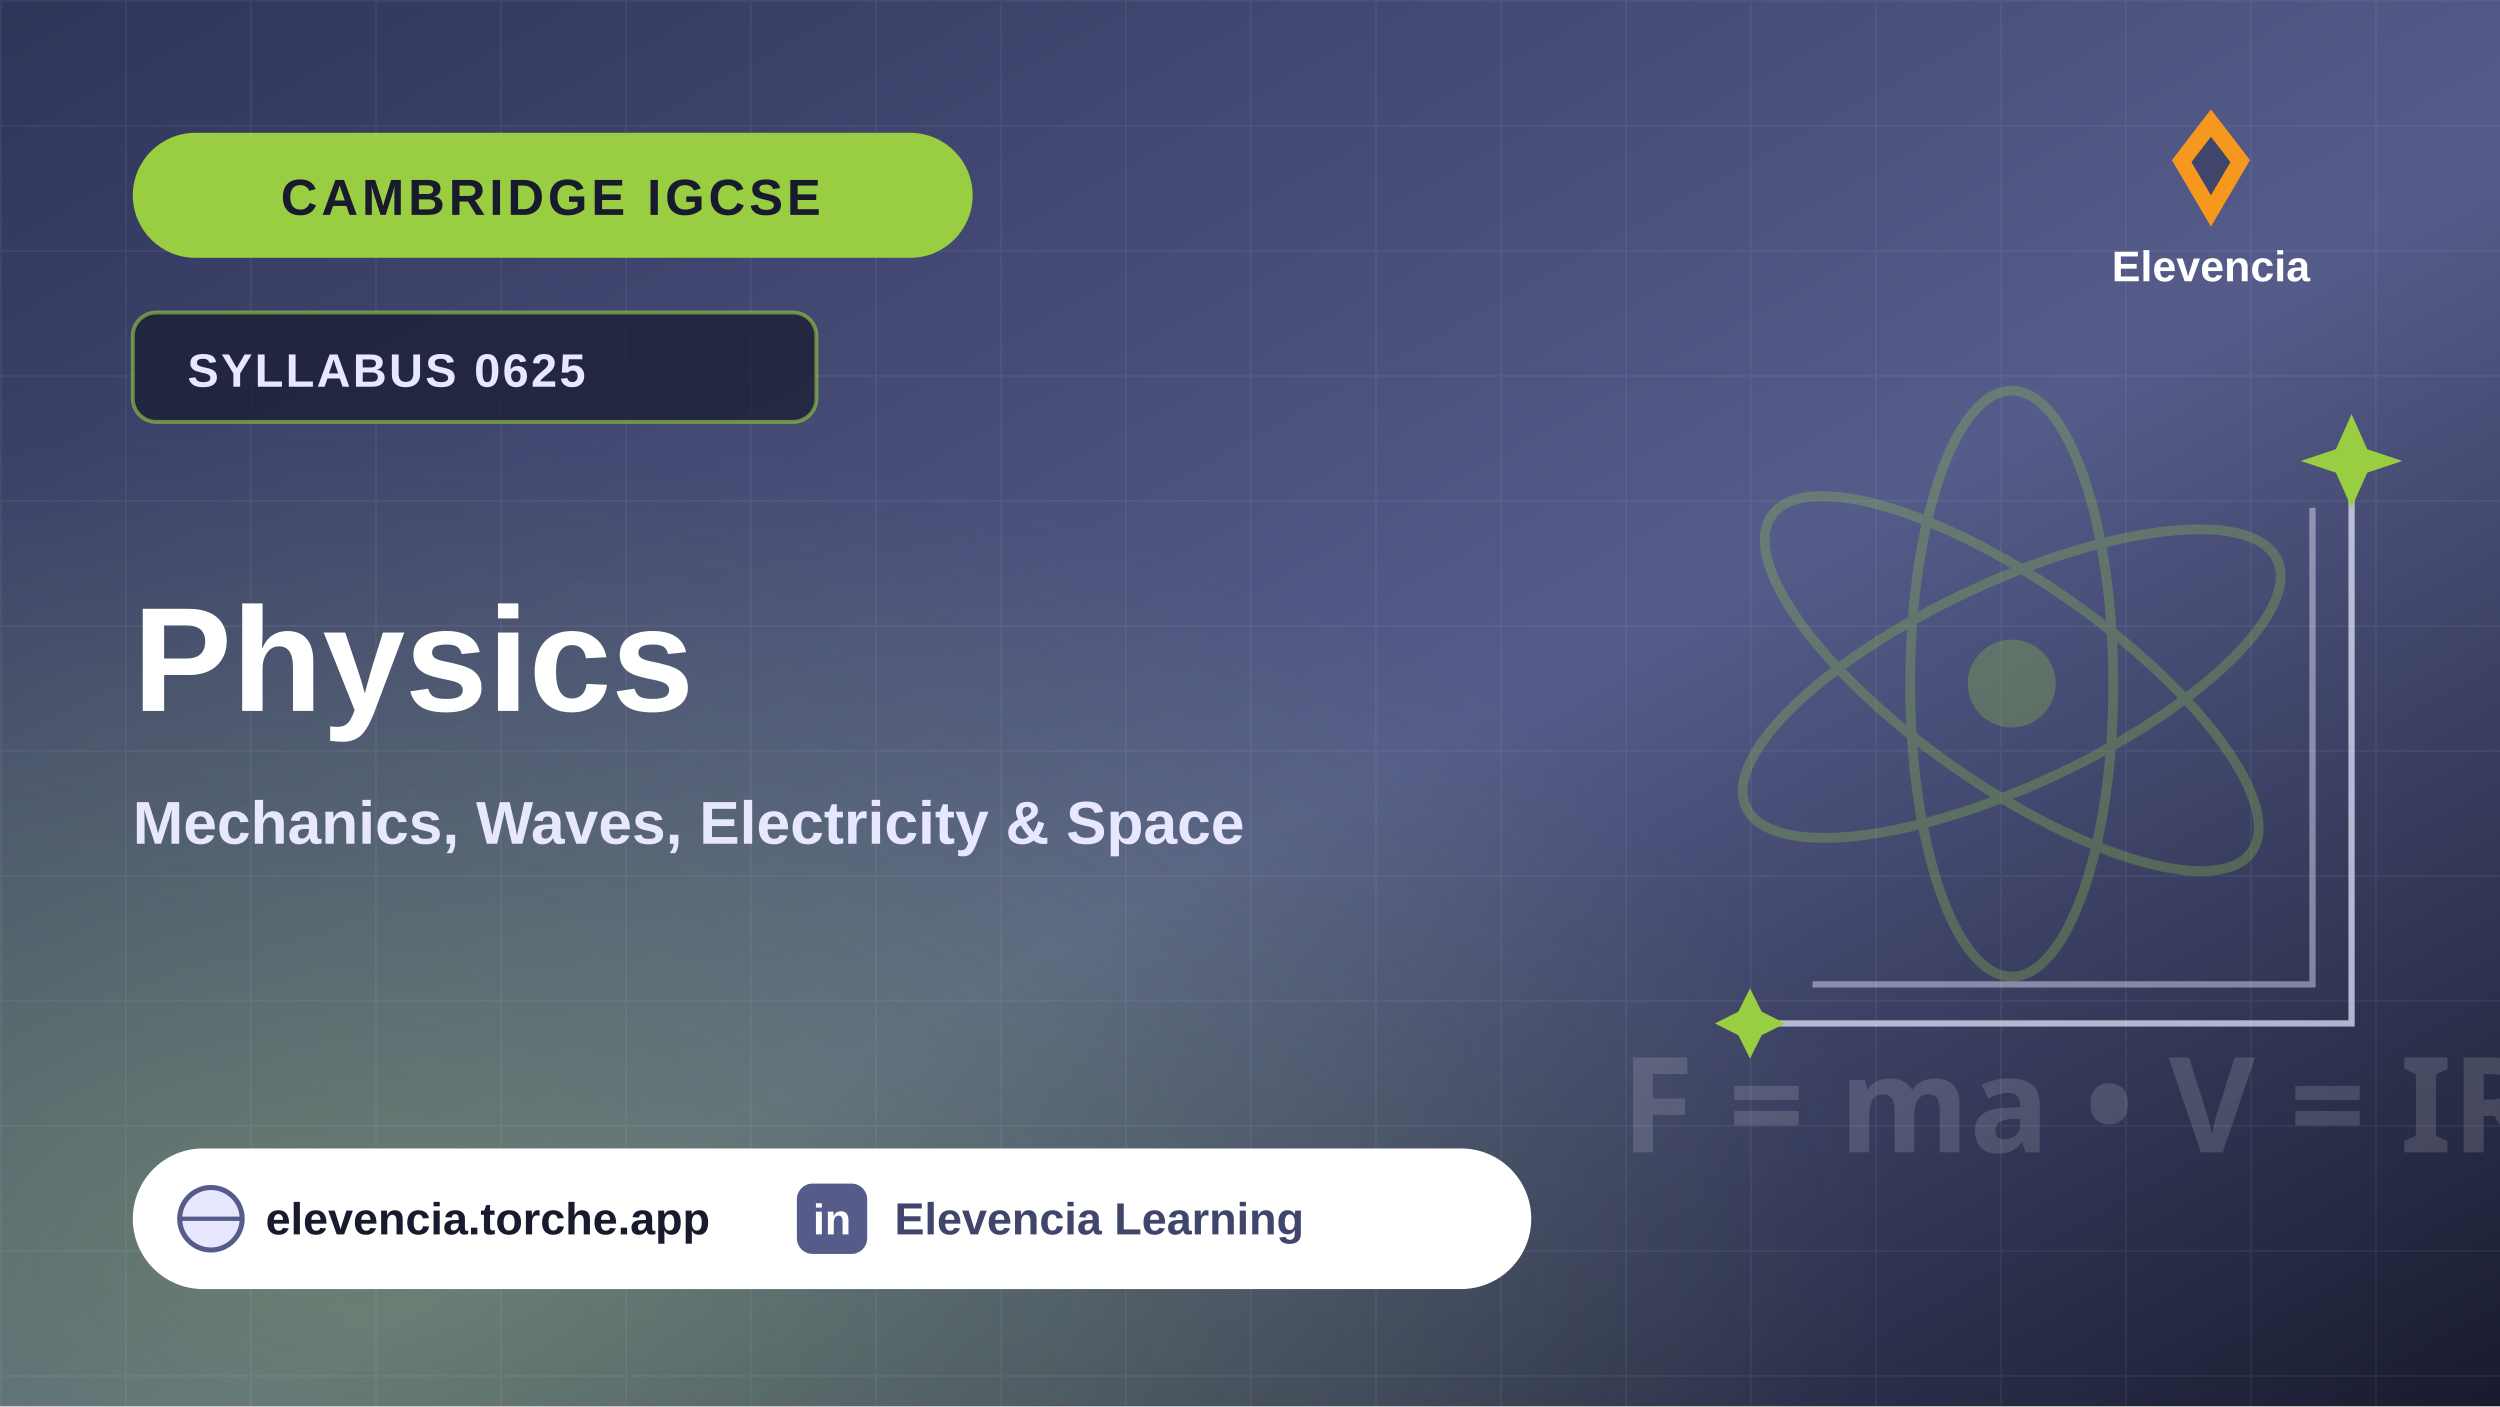
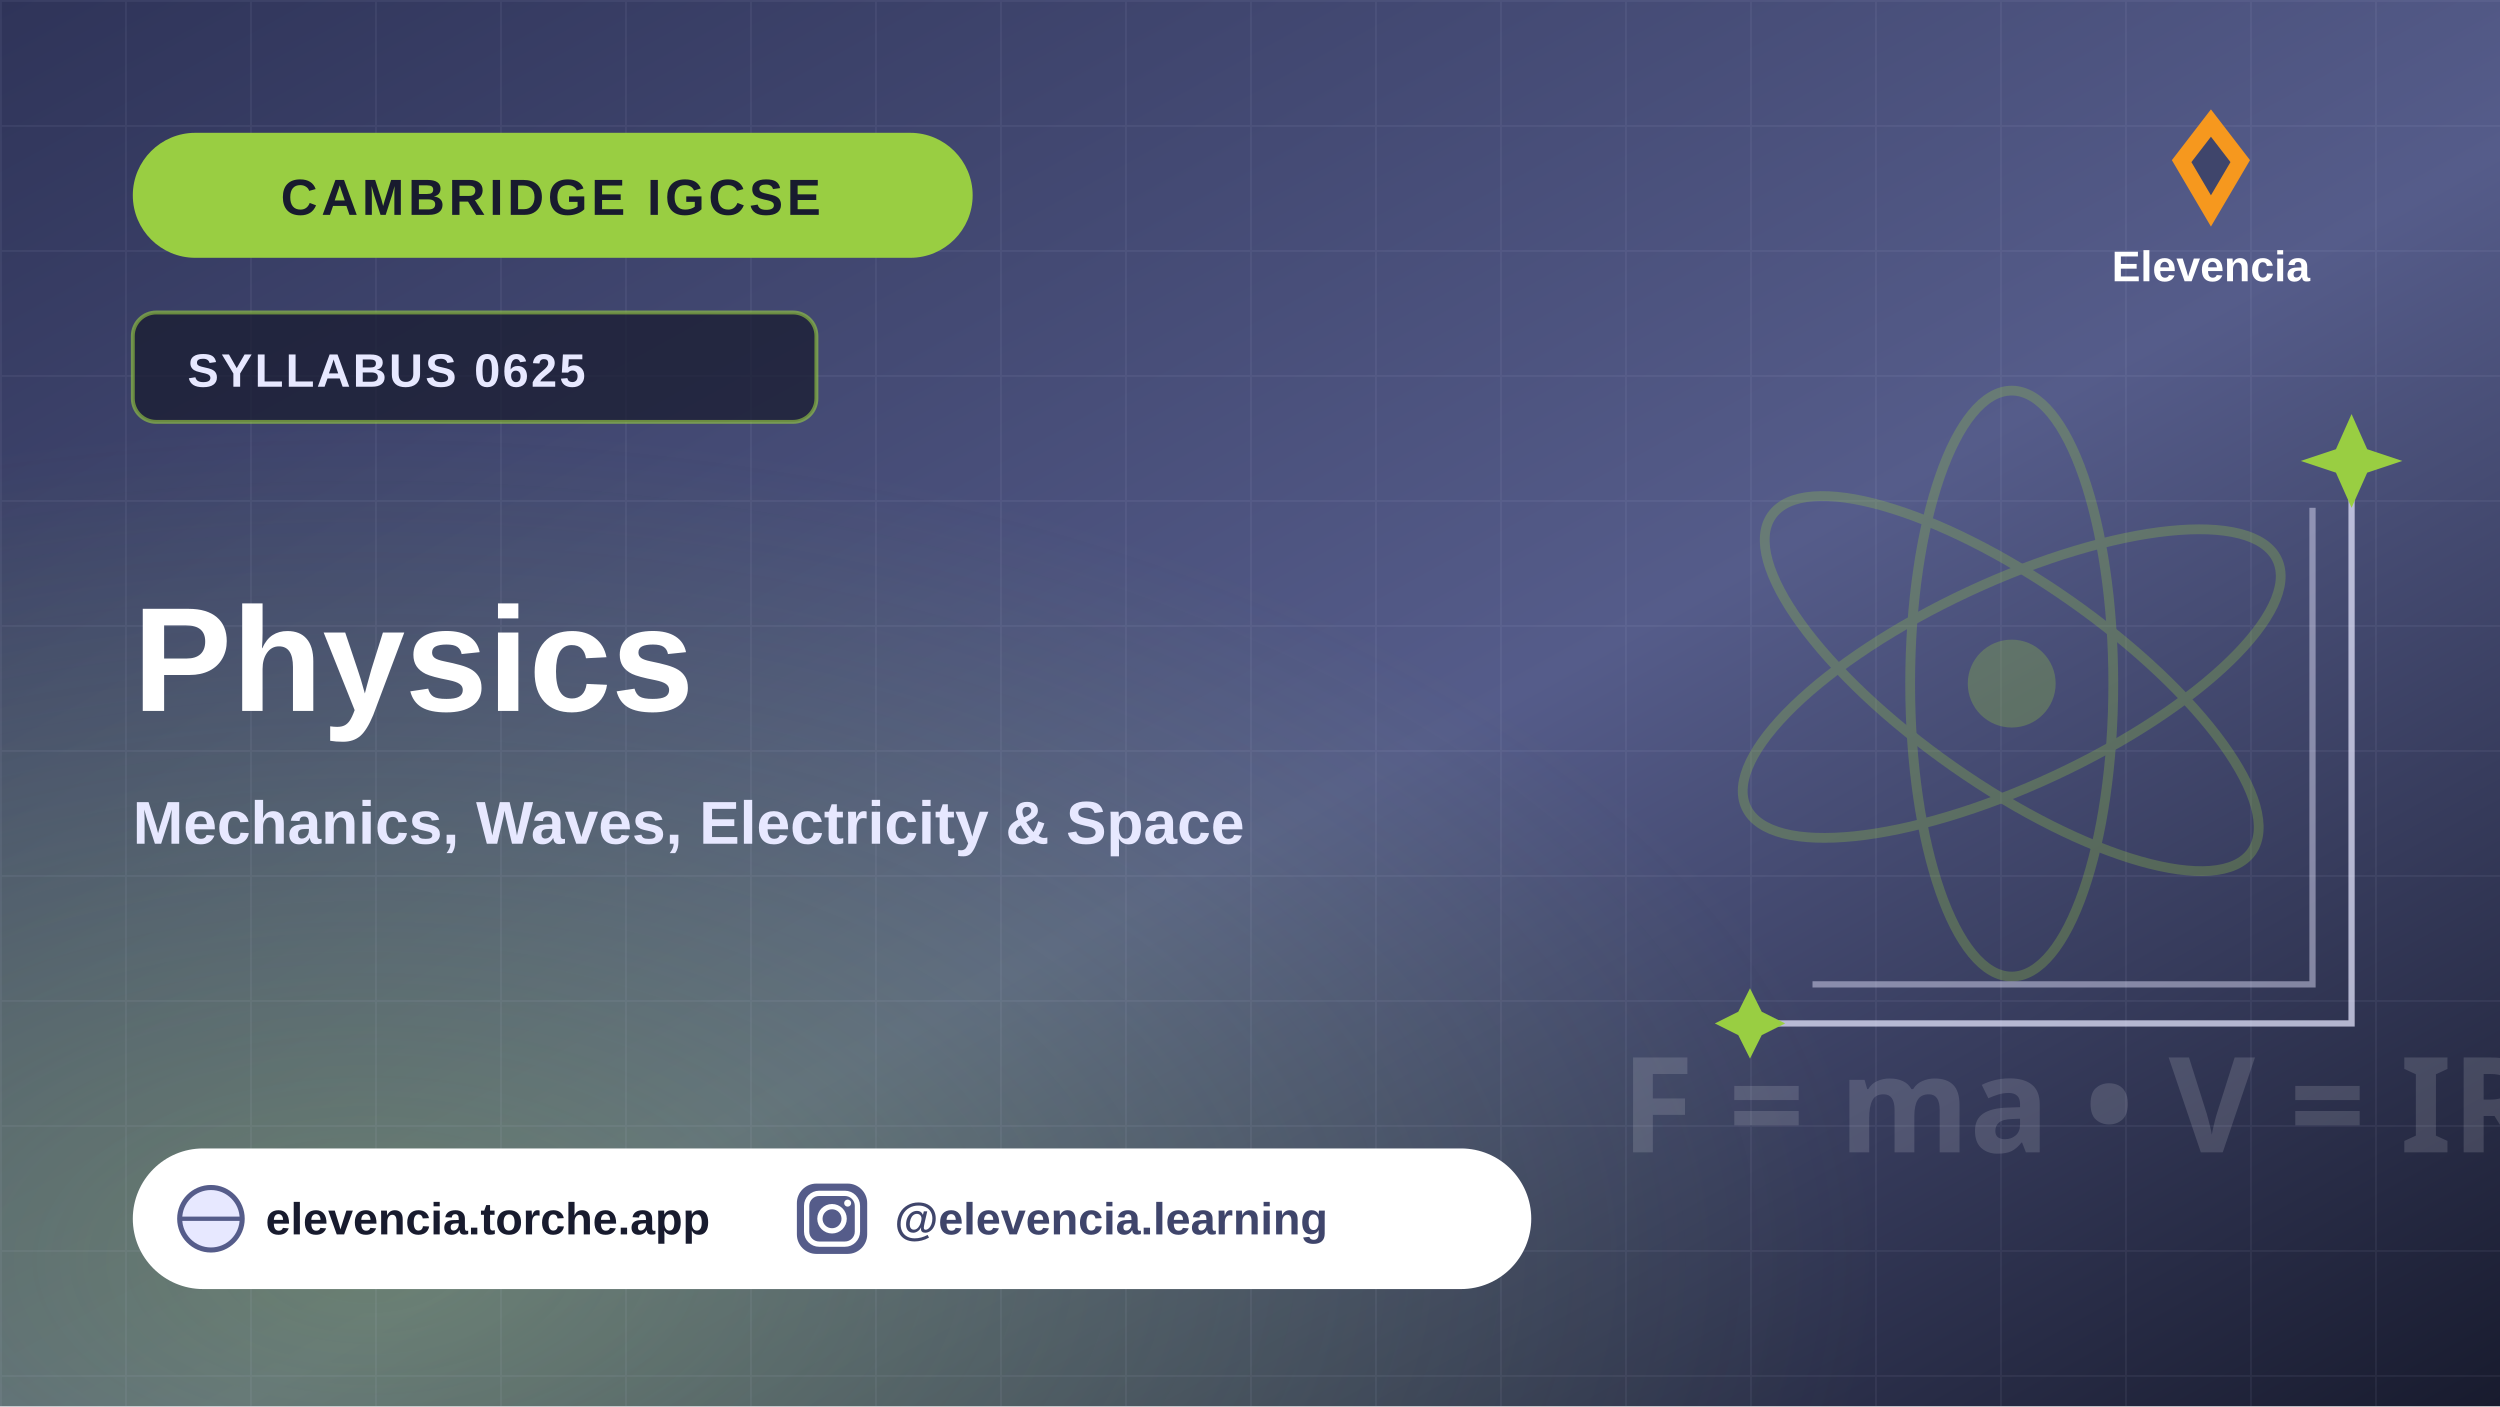
<svg xmlns="http://www.w3.org/2000/svg" viewBox="0 0 640 360" width="640" height="360">
  <defs>
    <linearGradient id="bg" x1="0%" y1="0%" x2="100%" y2="100%">
      <stop offset="0%" stop-color="#2f3459" />
      <stop offset="55%" stop-color="#555c8a" />
      <stop offset="100%" stop-color="#181b2e" />
    </linearGradient>
    <radialGradient id="limeGlow" cx="15%" cy="90%" r="60%">
      <stop offset="0%" stop-color="#99ce42" stop-opacity="0.32" />
      <stop offset="100%" stop-color="#99ce42" stop-opacity="0" />
    </radialGradient>
    <pattern id="grid" width="32" height="32" patternUnits="userSpaceOnUse">
      <path d="M 32 0 L 0 0 0 32" fill="none" stroke="#e7e8ff" stroke-opacity="0.06" stroke-width="1" />
    </pattern>
  </defs>
  <rect width="640" height="360" fill="url(#bg)" />
  <rect width="640" height="360" fill="url(#limeGlow)" />
  <rect width="640" height="360" fill="url(#grid)" />
  <g opacity="0.28" stroke="#99ce42" stroke-width="2.5" fill="none">
    <ellipse cx="515" cy="175" rx="75" ry="26" transform="rotate(-25 515 175)" />
    <ellipse cx="515" cy="175" rx="75" ry="26" transform="rotate(35 515 175)" />
    <ellipse cx="515" cy="175" rx="75" ry="26" transform="rotate(90 515 175)" />
    <circle cx="515" cy="175" r="10" fill="#99ce42" />
  </g>
  <text x="415" y="295" font-family="'Plus Jakarta Sans', sans-serif" font-size="34" font-weight="800" fill="#ffffff" opacity="0.14">F = ma • V = IR</text>
  <g stroke="#e7e8ff" stroke-opacity="0.72" stroke-width="1.6" fill="none">
    <polyline points="602,118 602,262 452,262" />
    <polyline points="592,130 592,252 464,252" stroke-opacity="0.45" />
  </g>
  <path d="M602 106 L606 115 L615 118 L606 121 L602 130 L598 121 L589 118 L598 115 Z" fill="#99ce42" />
  <path d="M448 253 L451 259 L457 262 L451 265 L448 271 L445 265 L439 262 L445 259 Z" fill="#99ce42" />
  <g transform="translate(548, 28)">
    <path d="M18 0 L28 13 L18 30 L8 13 Z" fill="#f6981e" />
    <path d="M18 7 L23 13.5 L18 22 L13 13.5 Z" fill="#3f456b" />
    <text x="18" y="44" text-anchor="middle" font-family="'Plus Jakarta Sans', Arial, sans-serif" font-size="11" font-weight="700" fill="#ffffff">Elevencia</text>
  </g>
  <rect x="34" y="34" width="215" height="32" rx="16" fill="#99ce42" />
  <text x="141" y="55" text-anchor="middle" font-family="'Plus Jakarta Sans', Arial, sans-serif" font-size="13" font-weight="800" letter-spacing="1" fill="#181b2e">CAMBRIDGE IGCSE</text>
  <rect x="34" y="80" width="175" height="28" rx="6" fill="#181b2e" fill-opacity="0.72" stroke="#99ce42" stroke-opacity="0.6" />
  <text x="48" y="99" font-family="'Plus Jakarta Sans', Arial, sans-serif" font-size="12" font-weight="700" letter-spacing="0.6" fill="#e7e8ff">SYLLABUS 0625</text>
  <text x="34" y="182" font-family="'Plus Jakarta Sans', Arial, sans-serif" font-size="38" font-weight="800" fill="#ffffff">Physics</text>
  <text x="34" y="216" font-family="'Plus Jakarta Sans', Arial, sans-serif" font-size="15.5" font-weight="600" fill="#e7e8ff">Mechanics, Waves, Electricity &amp; Space</text>
  <rect x="34" y="294" width="358" height="36" rx="18" fill="#ffffff" />
  <circle cx="54" cy="312" r="8" fill="#e7e8ff" stroke="#555c8a" stroke-width="1.3" />
  <line x1="46" y1="312" x2="62" y2="312" stroke="#555c8a" stroke-width="1.1" />
  <text x="68" y="316" font-family="'Plus Jakarta Sans', Arial, sans-serif" font-size="11.5" font-weight="700" fill="#181b2e">elevencia.torche.app</text>
-   <rect x="204" y="303" width="18" height="18" rx="4" fill="#555c8a" />
-   <text x="213" y="316" text-anchor="middle" font-family="'Plus Jakarta Sans', Arial, sans-serif" font-size="11" font-weight="800" fill="#ffffff">in</text>
-   <text x="229" y="316" font-family="'Plus Jakarta Sans', Arial, sans-serif" font-size="11.5" font-weight="700" fill="#3f456b">Elevencia Learning</text>
+   <rect x="204" y="303" width="18" height="18" rx="5" fill="#555c8a" />
+   <rect x="206.5" y="305.5" width="13" height="13" rx="3.2" fill="none" stroke="#ffffff" stroke-width="1.35" />
+   <circle cx="213" cy="312" r="3.1" fill="none" stroke="#ffffff" stroke-width="1.35" />
+   <circle cx="217" cy="308" r="0.9" fill="#ffffff" />
+   <text x="229" y="316" font-family="'Plus Jakarta Sans', Arial, sans-serif" font-size="11.5" font-weight="700" fill="#3f456b">@elevencia.learning</text>
</svg>
